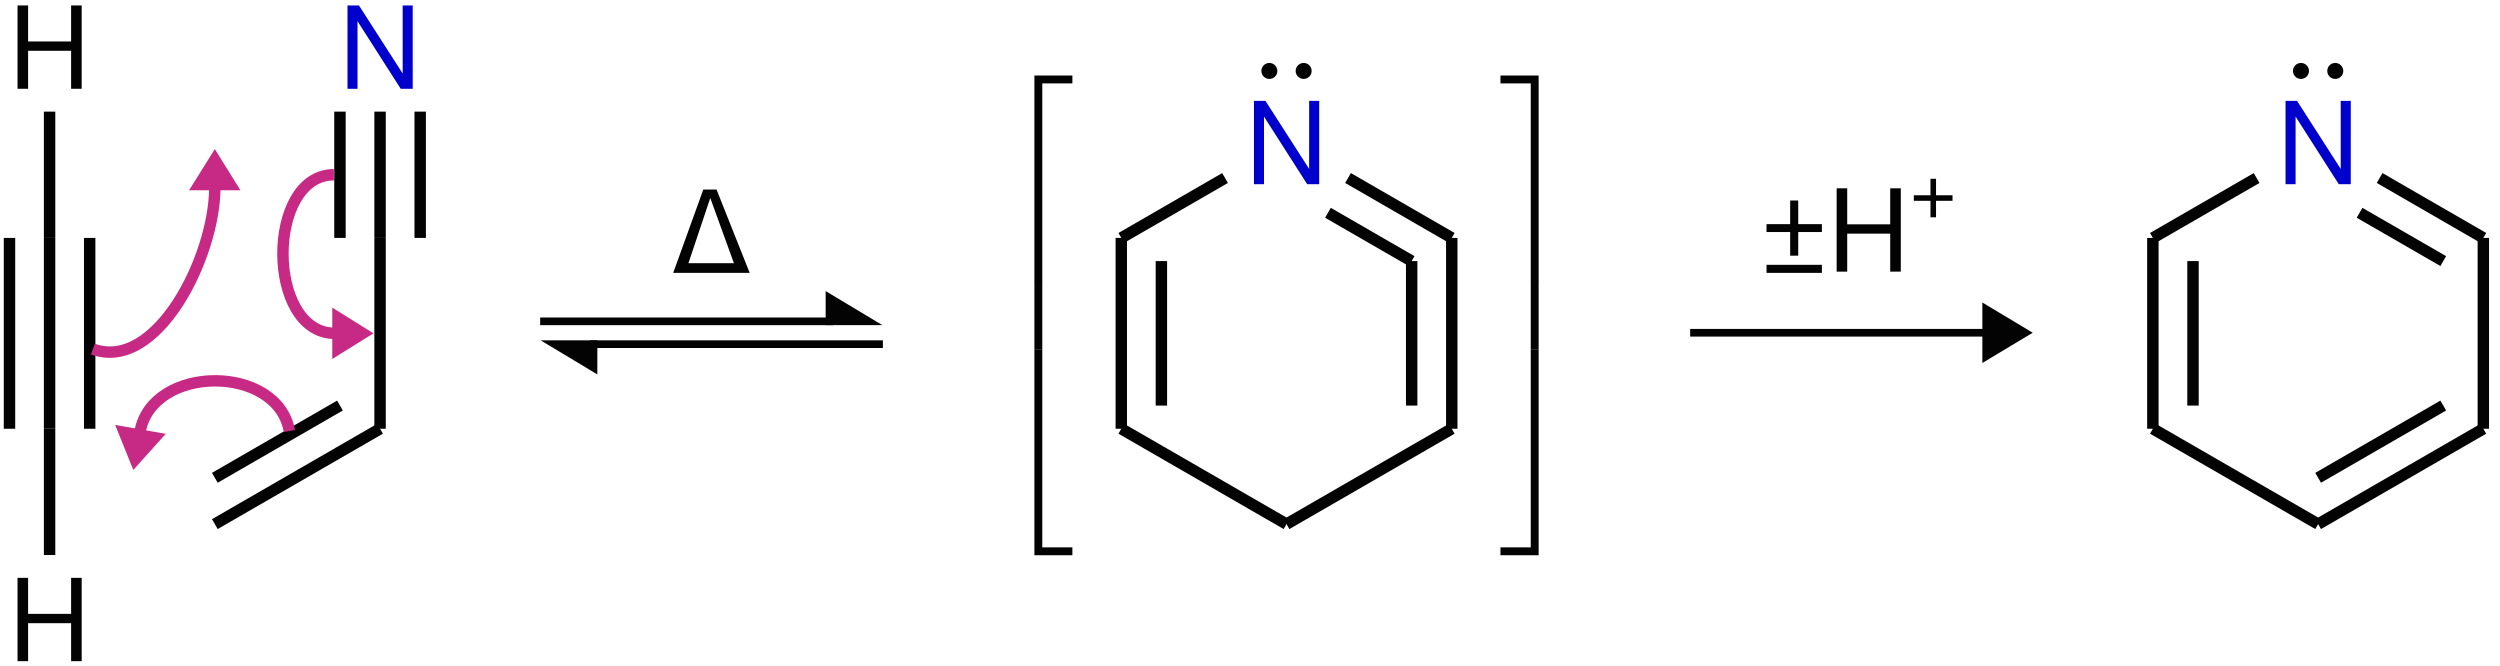
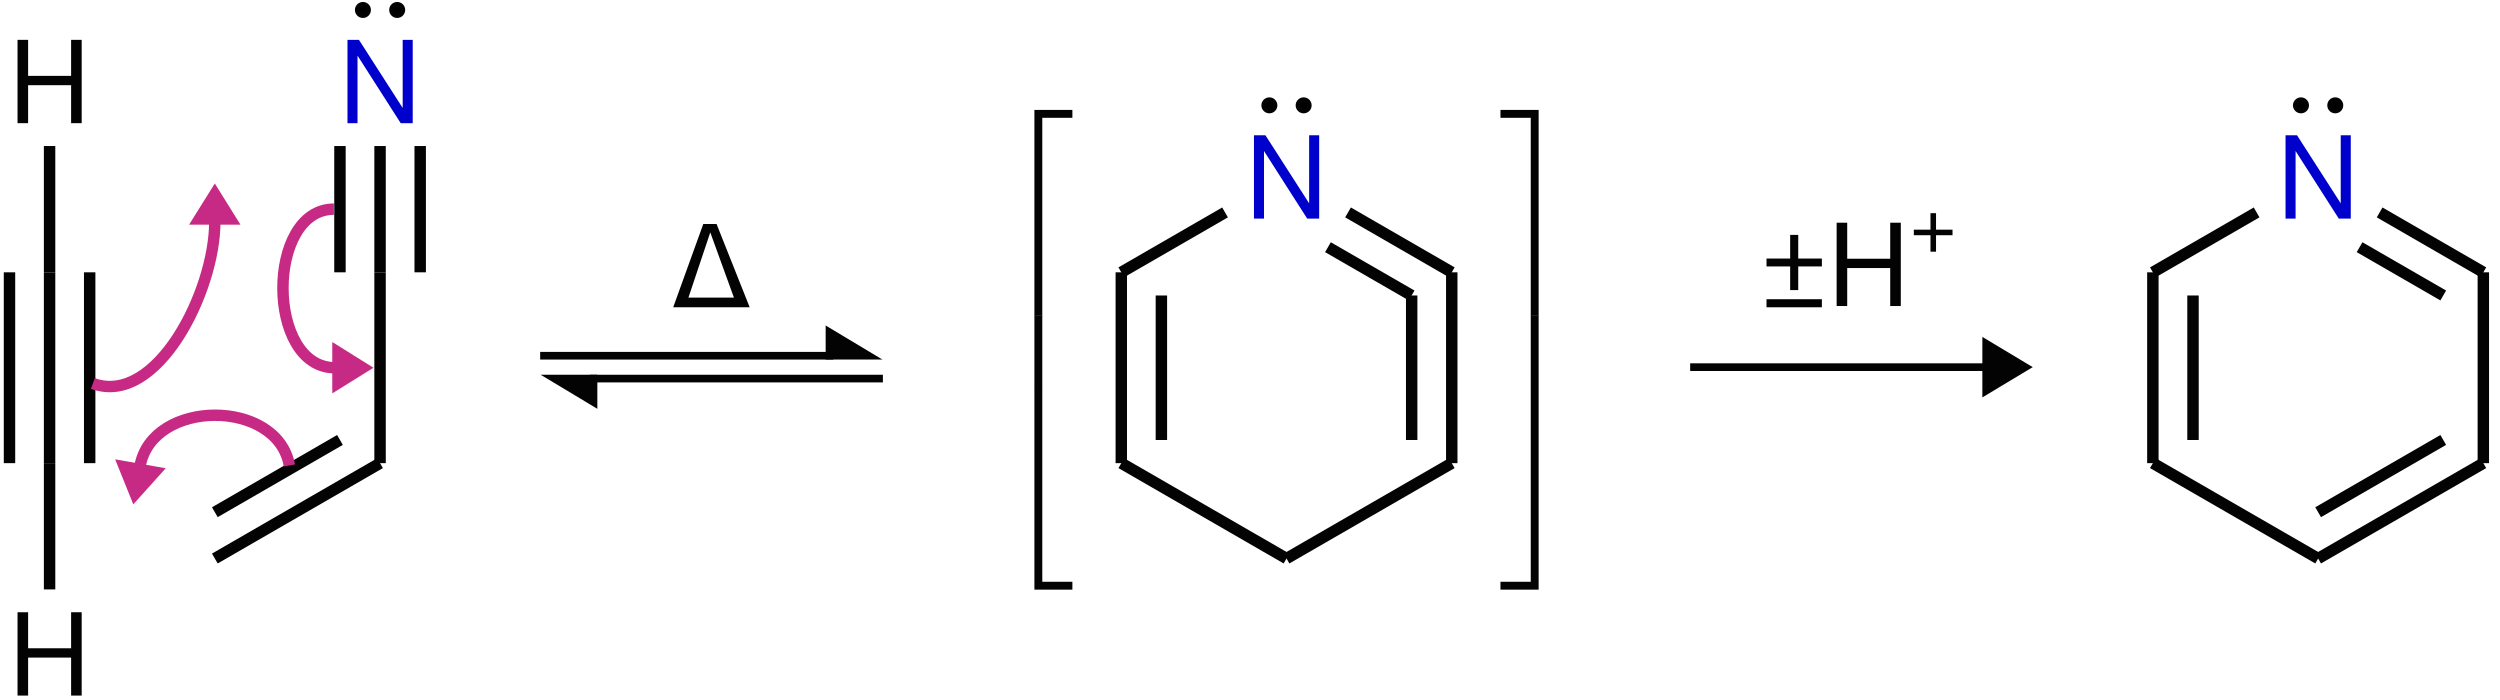
- <svg xmlns="http://www.w3.org/2000/svg" xmlns:xlink="http://www.w3.org/1999/xlink" width="218pt" height="58pt" viewBox="0 0 218 58" version="1.1">
+ <svg xmlns="http://www.w3.org/2000/svg" xmlns:xlink="http://www.w3.org/1999/xlink" width="218pt" height="61pt" viewBox="0 0 218 61" version="1.1">
  <defs>
    <g>
      <symbol overflow="visible" id="glyph0-0">
        <path style="stroke:none;" d="M 6.172 -5.188 C 6.172 -6.344 5.344 -7.094 4.047 -7.094 C 2.609 -7.094 1.859 -6.297 1.859 -4.766 L 2.719 -4.766 C 2.719 -5.656 2.953 -6.312 4 -6.312 C 4.766 -6.312 5.281 -5.859 5.281 -5.188 C 5.281 -3.922 3.484 -3.594 3.484 -2.25 L 3.484 -1.688 L 4.391 -1.688 L 4.391 -2.156 C 4.391 -3.344 6.172 -3.531 6.172 -5.188 Z M 4.391 -0.75 L 3.484 -0.75 L 3.484 0.297 L 4.391 0.297 Z M 0.344 1.391 L 7.625 1.391 L 7.625 -7.969 L 0.344 -7.969 Z M 1.172 0.688 L 1.172 -7.281 L 6.797 -7.281 L 6.797 0.688 Z M 1.172 0.688 " />
      </symbol>
      <symbol overflow="visible" id="glyph0-1">
        <path style="stroke:none;" d="M 5.469 -3.312 L 5.469 0 L 6.391 0 L 6.391 -7.266 L 5.469 -7.266 L 5.469 -4.125 L 1.719 -4.125 L 1.719 -7.266 L 0.797 -7.266 L 0.797 0 L 1.719 0 L 1.719 -3.312 Z M 5.469 -3.312 " />
      </symbol>
      <symbol overflow="visible" id="glyph0-2">
        <path style="stroke:none;" d="M 6.484 -7.266 L 5.609 -7.266 L 5.609 -1.328 L 1.797 -7.266 L 0.797 -7.266 L 0.797 0 L 1.672 0 L 1.672 -5.891 L 5.438 0 L 6.484 0 Z M 6.484 -7.266 " />
      </symbol>
      <symbol overflow="visible" id="glyph0-3">
        <path style="stroke:none;" d="M 6.812 0 L 3.922 -7.266 L 2.766 -7.266 L 0.141 0 Z M 1.469 -0.844 L 3.375 -6.531 L 5.438 -0.844 Z M 1.469 -0.844 " />
      </symbol>
      <symbol overflow="visible" id="glyph0-4">
        <path style="stroke:none;" d="M 5.328 -0.594 L 0.5 -0.594 L 0.5 0.109 L 5.328 0.109 Z M 5.328 -4.141 L 3.266 -4.141 L 3.266 -6.203 L 2.562 -6.203 L 2.562 -4.141 L 0.5 -4.141 L 0.5 -3.453 L 2.562 -3.453 L 2.562 -1.391 L 3.266 -1.391 L 3.266 -3.453 L 5.328 -3.453 Z M 5.328 -4.141 " />
      </symbol>
      <symbol overflow="visible" id="glyph1-0">
        <path style="stroke:none;" d="" />
      </symbol>
      <symbol overflow="visible" id="glyph1-1">
        <path style="stroke:none;" d="M 3.25 17.547 L 3.938 17.547 L 3.938 0.297 L 6.562 0.297 L 6.562 -0.391 L 3.25 -0.391 Z M 3.25 17.547 " />
      </symbol>
      <symbol overflow="visible" id="glyph1-2">
        <path style="stroke:none;" d="M 3.25 5.984 L 3.938 5.984 L 3.938 -0.016 L 3.25 -0.016 Z M 3.25 5.984 " />
      </symbol>
      <symbol overflow="visible" id="glyph1-3">
        <path style="stroke:none;" d="M 3.25 17.531 L 6.562 17.531 L 6.562 16.844 L 3.938 16.844 L 3.938 -0.406 L 3.25 -0.406 Z M 3.25 17.531 " />
      </symbol>
      <symbol overflow="visible" id="glyph1-4">
        <path style="stroke:none;" d="M 2.703 17.547 L 3.391 17.547 L 3.391 -0.391 L 0.062 -0.391 L 0.062 0.297 L 2.703 0.297 Z M 2.703 17.547 " />
      </symbol>
      <symbol overflow="visible" id="glyph1-5">
        <path style="stroke:none;" d="M 2.703 5.984 L 3.391 5.984 L 3.391 -0.016 L 2.703 -0.016 Z M 2.703 5.984 " />
      </symbol>
      <symbol overflow="visible" id="glyph1-6">
        <path style="stroke:none;" d="M 2.703 16.844 L 0.062 16.844 L 0.062 17.531 L 3.391 17.531 L 3.391 -0.406 L 2.703 -0.406 Z M 2.703 16.844 " />
      </symbol>
      <symbol overflow="visible" id="glyph2-0">
        <path style="stroke:none;" d="M 4.312 -3.625 C 4.312 -4.438 3.734 -4.969 2.828 -4.969 C 1.828 -4.969 1.297 -4.406 1.297 -3.328 L 1.891 -3.328 C 1.891 -3.953 2.062 -4.422 2.797 -4.422 C 3.328 -4.422 3.688 -4.094 3.688 -3.625 C 3.688 -2.75 2.438 -2.516 2.438 -1.562 L 2.438 -1.188 L 3.062 -1.188 L 3.062 -1.516 C 3.062 -2.344 4.312 -2.469 4.312 -3.625 Z M 3.062 -0.516 L 2.438 -0.516 L 2.438 0.203 L 3.062 0.203 Z M 0.25 0.969 L 5.328 0.969 L 5.328 -5.578 L 0.25 -5.578 Z M 0.828 0.484 L 0.828 -5.094 L 4.75 -5.094 L 4.75 0.484 Z M 0.828 0.484 " />
      </symbol>
      <symbol overflow="visible" id="glyph2-1">
        <path style="stroke:none;" d="M 3.719 -1.859 L 2.281 -1.859 L 2.281 -3.297 L 1.797 -3.297 L 1.797 -1.859 L 0.344 -1.859 L 0.344 -1.375 L 1.797 -1.375 L 1.797 0.062 L 2.281 0.062 L 2.281 -1.375 L 3.719 -1.375 Z M 3.719 -1.859 " />
      </symbol>
    </g>
  </defs>
  <g id="surface21">
    <g style="fill:rgb(0.999%,0.999%,0.999%);fill-opacity:1;">
-       <use xlink:href="#glyph0-1" x="0.732" y="57.654" />
+       <use xlink:href="#glyph0-1" x="0.732" y="60.654" />
    </g>
-     <path style="fill:none;stroke-width:0.996;stroke-linecap:butt;stroke-linejoin:miter;stroke:rgb(0.999%,0.999%,0.999%);stroke-opacity:1;stroke-miterlimit:10;" d="M 0 -0.002 L 0 -11.013 " transform="matrix(1,0,0,-1,4.324,37.385)" />
-     <path style="fill:none;stroke-width:0.996;stroke-linecap:butt;stroke-linejoin:miter;stroke:rgb(0.999%,0.999%,0.999%);stroke-opacity:1;stroke-miterlimit:10;" d="M 14.41 -8.318 L 28.817 -0.002 " transform="matrix(1,0,0,-1,4.324,37.385)" />
-     <path style="fill:none;stroke-width:0.996;stroke-linecap:butt;stroke-linejoin:miter;stroke:rgb(0.999%,0.999%,0.999%);stroke-opacity:1;stroke-miterlimit:10;" d="M 14.41 -4.279 L 25.321 2.022 " transform="matrix(1,0,0,-1,4.324,37.385)" />
-     <path style="fill:none;stroke-width:0.996;stroke-linecap:butt;stroke-linejoin:miter;stroke:rgb(0.999%,0.999%,0.999%);stroke-opacity:1;stroke-miterlimit:10;" d="M 28.817 -0.002 L 28.817 16.639 " transform="matrix(1,0,0,-1,4.324,37.385)" />
+     <path style="fill:none;stroke-width:0.996;stroke-linecap:butt;stroke-linejoin:miter;stroke:rgb(0.999%,0.999%,0.999%);stroke-opacity:1;stroke-miterlimit:10;" d="M 0 -0.002 L 0 -11.013 " transform="matrix(1,0,0,-1,4.324,40.385)" />
+     <path style="fill:none;stroke-width:0.996;stroke-linecap:butt;stroke-linejoin:miter;stroke:rgb(0.999%,0.999%,0.999%);stroke-opacity:1;stroke-miterlimit:10;" d="M 14.41 -8.318 L 28.817 -0.002 " transform="matrix(1,0,0,-1,4.324,40.385)" />
+     <path style="fill:none;stroke-width:0.996;stroke-linecap:butt;stroke-linejoin:miter;stroke:rgb(0.999%,0.999%,0.999%);stroke-opacity:1;stroke-miterlimit:10;" d="M 14.41 -4.279 L 25.321 2.022 " transform="matrix(1,0,0,-1,4.324,40.385)" />
+     <path style="fill:none;stroke-width:0.996;stroke-linecap:butt;stroke-linejoin:miter;stroke:rgb(0.999%,0.999%,0.999%);stroke-opacity:1;stroke-miterlimit:10;" d="M 28.817 -0.002 L 28.817 16.639 " transform="matrix(1,0,0,-1,4.324,40.385)" />
    <g style="fill:rgb(0%,0%,79.999%);fill-opacity:1;">
-       <use xlink:href="#glyph0-2" x="29.504" y="7.741" />
+       <use xlink:href="#glyph0-2" x="29.504" y="10.741" />
    </g>
-     <path style="fill:none;stroke-width:0.996;stroke-linecap:butt;stroke-linejoin:miter;stroke:rgb(0.999%,0.999%,0.999%);stroke-opacity:1;stroke-miterlimit:10;" d="M 28.817 16.639 L 28.817 27.651 " transform="matrix(1,0,0,-1,4.324,37.385)" />
-     <path style="fill:none;stroke-width:0.996;stroke-linecap:butt;stroke-linejoin:miter;stroke:rgb(0.999%,0.999%,0.999%);stroke-opacity:1;stroke-miterlimit:10;" d="M 25.321 16.639 L 25.321 27.651 " transform="matrix(1,0,0,-1,4.324,37.385)" />
-     <path style="fill:none;stroke-width:0.996;stroke-linecap:butt;stroke-linejoin:miter;stroke:rgb(0.999%,0.999%,0.999%);stroke-opacity:1;stroke-miterlimit:10;" d="M 32.317 16.639 L 32.317 27.651 " transform="matrix(1,0,0,-1,4.324,37.385)" />
+     <path style="fill-rule:nonzero;fill:rgb(0%,0%,0%);fill-opacity:1;stroke-width:0.399;stroke-linecap:butt;stroke-linejoin:miter;stroke:rgb(0.999%,0.999%,0.999%);stroke-opacity:1;stroke-miterlimit:10;" d="M 0.996 0.001 C 0.996 -0.277 1.218 -0.499 1.496 -0.499 C 1.769 -0.499 1.992 -0.277 1.992 0.001 C 1.992 0.274 1.769 0.497 1.496 0.497 C 1.218 0.497 0.996 0.274 0.996 0.001 Z M -1.993 0.001 C -1.993 -0.277 -1.77 -0.499 -1.493 -0.499 C -1.219 -0.499 -0.996 -0.277 -0.996 0.001 C -0.996 0.274 -1.219 0.497 -1.493 0.497 C -1.77 0.497 -1.993 0.274 -1.993 0.001 Z M -1.993 0.001 " transform="matrix(1,0,0,-1,33.141,0.868)" />
+     <path style="fill:none;stroke-width:0.996;stroke-linecap:butt;stroke-linejoin:miter;stroke:rgb(0.999%,0.999%,0.999%);stroke-opacity:1;stroke-miterlimit:10;" d="M 28.817 16.639 L 28.817 27.651 " transform="matrix(1,0,0,-1,4.324,40.385)" />
+     <path style="fill:none;stroke-width:0.996;stroke-linecap:butt;stroke-linejoin:miter;stroke:rgb(0.999%,0.999%,0.999%);stroke-opacity:1;stroke-miterlimit:10;" d="M 25.321 16.639 L 25.321 27.651 " transform="matrix(1,0,0,-1,4.324,40.385)" />
+     <path style="fill:none;stroke-width:0.996;stroke-linecap:butt;stroke-linejoin:miter;stroke:rgb(0.999%,0.999%,0.999%);stroke-opacity:1;stroke-miterlimit:10;" d="M 32.317 16.639 L 32.317 27.651 " transform="matrix(1,0,0,-1,4.324,40.385)" />
    <g style="fill:rgb(0.999%,0.999%,0.999%);fill-opacity:1;">
-       <use xlink:href="#glyph0-1" x="0.732" y="7.741" />
+       <use xlink:href="#glyph0-1" x="0.732" y="10.741" />
    </g>
-     <path style="fill:none;stroke-width:0.996;stroke-linecap:butt;stroke-linejoin:miter;stroke:rgb(0.999%,0.999%,0.999%);stroke-opacity:1;stroke-miterlimit:10;" d="M 0 16.639 L 0 27.651 " transform="matrix(1,0,0,-1,4.324,37.385)" />
-     <path style="fill:none;stroke-width:0.996;stroke-linecap:butt;stroke-linejoin:miter;stroke:rgb(0.999%,0.999%,0.999%);stroke-opacity:1;stroke-miterlimit:10;" d="M 0 16.639 L 0 -0.002 " transform="matrix(1,0,0,-1,4.324,37.385)" />
-     <path style="fill:none;stroke-width:0.996;stroke-linecap:butt;stroke-linejoin:miter;stroke:rgb(0.999%,0.999%,0.999%);stroke-opacity:1;stroke-miterlimit:10;" d="M 3.496 16.639 L 3.496 -0.002 " transform="matrix(1,0,0,-1,4.324,37.385)" />
-     <path style="fill:none;stroke-width:0.996;stroke-linecap:butt;stroke-linejoin:miter;stroke:rgb(0.999%,0.999%,0.999%);stroke-opacity:1;stroke-miterlimit:10;" d="M -3.496 16.639 L -3.496 -0.002 " transform="matrix(1,0,0,-1,4.324,37.385)" />
-     <path style="fill:none;stroke-width:0.668;stroke-linecap:butt;stroke-linejoin:miter;stroke:rgb(0.999%,0.999%,0.999%);stroke-opacity:1;stroke-miterlimit:10;" d="M 46.774 9.365 L 72.34 9.365 " transform="matrix(1,0,0,-1,0.328,37.385)" />
-     <path style="fill-rule:nonzero;fill:rgb(0.999%,0.999%,0.999%);fill-opacity:1;stroke-width:0.668;stroke-linecap:butt;stroke-linejoin:miter;stroke:rgb(0.999%,0.999%,0.999%);stroke-opacity:1;stroke-miterlimit:10;" d="M 3.743 0 L 0.332 2.047 L 0.332 0 Z M 3.743 0 " transform="matrix(1,0,0,-1,71.99966,28.02001)" />
-     <path style="fill:none;stroke-width:0.668;stroke-linecap:butt;stroke-linejoin:miter;stroke:rgb(0.999%,0.999%,0.999%);stroke-opacity:1;stroke-miterlimit:10;" d="M 76.66 7.373 L 51.094 7.373 " transform="matrix(1,0,0,-1,0.328,37.385)" />
-     <path style="fill-rule:nonzero;fill:rgb(0.999%,0.999%,0.999%);fill-opacity:1;stroke-width:0.668;stroke-linecap:butt;stroke-linejoin:miter;stroke:rgb(0.999%,0.999%,0.999%);stroke-opacity:1;stroke-miterlimit:10;" d="M 3.741 -0.001 L 0.335 2.046 L 0.335 -0.001 Z M 3.741 -0.001 " transform="matrix(-1,0,0,1,52.08891,30.01256)" />
+     <path style="fill:none;stroke-width:0.996;stroke-linecap:butt;stroke-linejoin:miter;stroke:rgb(0.999%,0.999%,0.999%);stroke-opacity:1;stroke-miterlimit:10;" d="M 0 16.639 L 0 27.651 " transform="matrix(1,0,0,-1,4.324,40.385)" />
+     <path style="fill:none;stroke-width:0.996;stroke-linecap:butt;stroke-linejoin:miter;stroke:rgb(0.999%,0.999%,0.999%);stroke-opacity:1;stroke-miterlimit:10;" d="M 0 16.639 L 0 -0.002 " transform="matrix(1,0,0,-1,4.324,40.385)" />
+     <path style="fill:none;stroke-width:0.996;stroke-linecap:butt;stroke-linejoin:miter;stroke:rgb(0.999%,0.999%,0.999%);stroke-opacity:1;stroke-miterlimit:10;" d="M 3.496 16.639 L 3.496 -0.002 " transform="matrix(1,0,0,-1,4.324,40.385)" />
+     <path style="fill:none;stroke-width:0.996;stroke-linecap:butt;stroke-linejoin:miter;stroke:rgb(0.999%,0.999%,0.999%);stroke-opacity:1;stroke-miterlimit:10;" d="M -3.496 16.639 L -3.496 -0.002 " transform="matrix(1,0,0,-1,4.324,40.385)" />
+     <path style="fill:none;stroke-width:0.668;stroke-linecap:butt;stroke-linejoin:miter;stroke:rgb(0.999%,0.999%,0.999%);stroke-opacity:1;stroke-miterlimit:10;" d="M 46.774 9.365 L 72.34 9.365 " transform="matrix(1,0,0,-1,0.328,40.385)" />
+     <path style="fill-rule:nonzero;fill:rgb(0.999%,0.999%,0.999%);fill-opacity:1;stroke-width:0.668;stroke-linecap:butt;stroke-linejoin:miter;stroke:rgb(0.999%,0.999%,0.999%);stroke-opacity:1;stroke-miterlimit:10;" d="M 3.743 0 L 0.332 2.047 L 0.332 0 Z M 3.743 0 " transform="matrix(1,0,0,-1,71.99966,31.02001)" />
+     <path style="fill:none;stroke-width:0.668;stroke-linecap:butt;stroke-linejoin:miter;stroke:rgb(0.999%,0.999%,0.999%);stroke-opacity:1;stroke-miterlimit:10;" d="M 76.66 7.373 L 51.094 7.373 " transform="matrix(1,0,0,-1,0.328,40.385)" />
+     <path style="fill-rule:nonzero;fill:rgb(0.999%,0.999%,0.999%);fill-opacity:1;stroke-width:0.668;stroke-linecap:butt;stroke-linejoin:miter;stroke:rgb(0.999%,0.999%,0.999%);stroke-opacity:1;stroke-miterlimit:10;" d="M 3.741 -0.001 L 0.335 2.046 L 0.335 -0.001 Z M 3.741 -0.001 " transform="matrix(-1,0,0,1,52.08891,33.01256)" />
    <g style="fill:rgb(0.999%,0.999%,0.999%);fill-opacity:1;">
-       <use xlink:href="#glyph0-3" x="58.561" y="23.796" />
+       <use xlink:href="#glyph0-3" x="58.561" y="26.796" />
    </g>
    <g style="fill:rgb(0.999%,0.999%,0.999%);fill-opacity:1;">
-       <use xlink:href="#glyph1-1" x="86.95" y="6.976" />
+       <use xlink:href="#glyph1-1" x="86.95" y="9.976" />
    </g>
    <g style="fill:rgb(0.999%,0.999%,0.999%);fill-opacity:1;">
-       <use xlink:href="#glyph1-2" x="86.95" y="24.51" />
+       <use xlink:href="#glyph1-2" x="86.95" y="27.51" />
    </g>
    <g style="fill:rgb(0.999%,0.999%,0.999%);fill-opacity:1;">
-       <use xlink:href="#glyph1-3" x="86.95" y="30.886" />
+       <use xlink:href="#glyph1-3" x="86.95" y="33.886" />
    </g>
-     <path style="fill:none;stroke-width:0.996;stroke-linecap:butt;stroke-linejoin:miter;stroke:rgb(0.999%,0.999%,0.999%);stroke-opacity:1;stroke-miterlimit:10;" d="M 0.001 -0.002 L 14.408 -8.318 " transform="matrix(1,0,0,-1,97.776,37.385)" />
-     <path style="fill:none;stroke-width:0.996;stroke-linecap:butt;stroke-linejoin:miter;stroke:rgb(0.999%,0.999%,0.999%);stroke-opacity:1;stroke-miterlimit:10;" d="M 14.408 -8.318 L 28.818 -0.002 " transform="matrix(1,0,0,-1,97.776,37.385)" />
-     <path style="fill:none;stroke-width:0.996;stroke-linecap:butt;stroke-linejoin:miter;stroke:rgb(0.999%,0.999%,0.999%);stroke-opacity:1;stroke-miterlimit:10;" d="M 28.818 -0.002 L 28.818 16.639 " transform="matrix(1,0,0,-1,97.776,37.385)" />
-     <path style="fill:none;stroke-width:0.996;stroke-linecap:butt;stroke-linejoin:miter;stroke:rgb(0.999%,0.999%,0.999%);stroke-opacity:1;stroke-miterlimit:10;" d="M 25.322 2.018 L 25.322 14.619 " transform="matrix(1,0,0,-1,97.776,37.385)" />
+     <path style="fill:none;stroke-width:0.996;stroke-linecap:butt;stroke-linejoin:miter;stroke:rgb(0.999%,0.999%,0.999%);stroke-opacity:1;stroke-miterlimit:10;" d="M 0.001 -0.002 L 14.408 -8.318 " transform="matrix(1,0,0,-1,97.776,40.385)" />
+     <path style="fill:none;stroke-width:0.996;stroke-linecap:butt;stroke-linejoin:miter;stroke:rgb(0.999%,0.999%,0.999%);stroke-opacity:1;stroke-miterlimit:10;" d="M 14.408 -8.318 L 28.818 -0.002 " transform="matrix(1,0,0,-1,97.776,40.385)" />
+     <path style="fill:none;stroke-width:0.996;stroke-linecap:butt;stroke-linejoin:miter;stroke:rgb(0.999%,0.999%,0.999%);stroke-opacity:1;stroke-miterlimit:10;" d="M 28.818 -0.002 L 28.818 16.639 " transform="matrix(1,0,0,-1,97.776,40.385)" />
+     <path style="fill:none;stroke-width:0.996;stroke-linecap:butt;stroke-linejoin:miter;stroke:rgb(0.999%,0.999%,0.999%);stroke-opacity:1;stroke-miterlimit:10;" d="M 25.322 2.018 L 25.322 14.619 " transform="matrix(1,0,0,-1,97.776,40.385)" />
    <g style="fill:rgb(0%,0%,79.999%);fill-opacity:1;">
-       <use xlink:href="#glyph0-2" x="108.548" y="16.06" />
+       <use xlink:href="#glyph0-2" x="108.548" y="19.06" />
    </g>
-     <path style="fill-rule:nonzero;fill:rgb(0%,0%,0%);fill-opacity:1;stroke-width:0.399;stroke-linecap:butt;stroke-linejoin:miter;stroke:rgb(0.999%,0.999%,0.999%);stroke-opacity:1;stroke-miterlimit:10;" d="M 0.995 -0.001 C 0.995 -0.274 1.221 -0.497 1.495 -0.497 C 1.768 -0.497 1.991 -0.274 1.991 -0.001 C 1.991 0.277 1.768 0.499 1.495 0.499 C 1.221 0.499 0.995 0.277 0.995 -0.001 Z M -1.994 -0.001 C -1.994 -0.274 -1.771 -0.497 -1.494 -0.497 C -1.22 -0.497 -0.998 -0.274 -0.998 -0.001 C -0.998 0.277 -1.22 0.499 -1.494 0.499 C -1.771 0.499 -1.994 0.277 -1.994 -0.001 Z M -1.994 -0.001 " transform="matrix(1,0,0,-1,112.185,6.187)" />
-     <path style="fill:none;stroke-width:0.996;stroke-linecap:butt;stroke-linejoin:miter;stroke:rgb(0.999%,0.999%,0.999%);stroke-opacity:1;stroke-miterlimit:10;" d="M 28.818 16.639 L 19.771 21.862 " transform="matrix(1,0,0,-1,97.776,37.385)" />
-     <path style="fill:none;stroke-width:0.996;stroke-linecap:butt;stroke-linejoin:miter;stroke:rgb(0.999%,0.999%,0.999%);stroke-opacity:1;stroke-miterlimit:10;" d="M 25.318 14.619 L 18.021 18.83 " transform="matrix(1,0,0,-1,97.776,37.385)" />
-     <path style="fill:none;stroke-width:0.996;stroke-linecap:butt;stroke-linejoin:miter;stroke:rgb(0.999%,0.999%,0.999%);stroke-opacity:1;stroke-miterlimit:10;" d="M 9.048 21.862 L 0.001 16.639 " transform="matrix(1,0,0,-1,97.776,37.385)" />
-     <path style="fill:none;stroke-width:0.996;stroke-linecap:butt;stroke-linejoin:miter;stroke:rgb(0.999%,0.999%,0.999%);stroke-opacity:1;stroke-miterlimit:10;" d="M 0.001 16.639 L 0.001 -0.002 " transform="matrix(1,0,0,-1,97.776,37.385)" />
-     <path style="fill:none;stroke-width:0.996;stroke-linecap:butt;stroke-linejoin:miter;stroke:rgb(0.999%,0.999%,0.999%);stroke-opacity:1;stroke-miterlimit:10;" d="M 3.497 14.619 L 3.497 2.018 " transform="matrix(1,0,0,-1,97.776,37.385)" />
+     <path style="fill-rule:nonzero;fill:rgb(0%,0%,0%);fill-opacity:1;stroke-width:0.399;stroke-linecap:butt;stroke-linejoin:miter;stroke:rgb(0.999%,0.999%,0.999%);stroke-opacity:1;stroke-miterlimit:10;" d="M 0.995 -0.001 C 0.995 -0.274 1.221 -0.497 1.495 -0.497 C 1.768 -0.497 1.991 -0.274 1.991 -0.001 C 1.991 0.277 1.768 0.499 1.495 0.499 C 1.221 0.499 0.995 0.277 0.995 -0.001 Z M -1.994 -0.001 C -1.994 -0.274 -1.771 -0.497 -1.494 -0.497 C -1.22 -0.497 -0.998 -0.274 -0.998 -0.001 C -0.998 0.277 -1.22 0.499 -1.494 0.499 C -1.771 0.499 -1.994 0.277 -1.994 -0.001 Z M -1.994 -0.001 " transform="matrix(1,0,0,-1,112.185,9.187)" />
+     <path style="fill:none;stroke-width:0.996;stroke-linecap:butt;stroke-linejoin:miter;stroke:rgb(0.999%,0.999%,0.999%);stroke-opacity:1;stroke-miterlimit:10;" d="M 28.818 16.639 L 19.771 21.862 " transform="matrix(1,0,0,-1,97.776,40.385)" />
+     <path style="fill:none;stroke-width:0.996;stroke-linecap:butt;stroke-linejoin:miter;stroke:rgb(0.999%,0.999%,0.999%);stroke-opacity:1;stroke-miterlimit:10;" d="M 25.318 14.619 L 18.021 18.83 " transform="matrix(1,0,0,-1,97.776,40.385)" />
+     <path style="fill:none;stroke-width:0.996;stroke-linecap:butt;stroke-linejoin:miter;stroke:rgb(0.999%,0.999%,0.999%);stroke-opacity:1;stroke-miterlimit:10;" d="M 9.048 21.862 L 0.001 16.639 " transform="matrix(1,0,0,-1,97.776,40.385)" />
+     <path style="fill:none;stroke-width:0.996;stroke-linecap:butt;stroke-linejoin:miter;stroke:rgb(0.999%,0.999%,0.999%);stroke-opacity:1;stroke-miterlimit:10;" d="M 0.001 16.639 L 0.001 -0.002 " transform="matrix(1,0,0,-1,97.776,40.385)" />
+     <path style="fill:none;stroke-width:0.996;stroke-linecap:butt;stroke-linejoin:miter;stroke:rgb(0.999%,0.999%,0.999%);stroke-opacity:1;stroke-miterlimit:10;" d="M 3.497 14.619 L 3.497 2.018 " transform="matrix(1,0,0,-1,97.776,40.385)" />
    <g style="fill:rgb(0.999%,0.999%,0.999%);fill-opacity:1;">
-       <use xlink:href="#glyph1-4" x="130.778" y="6.976" />
+       <use xlink:href="#glyph1-4" x="130.778" y="9.976" />
    </g>
    <g style="fill:rgb(0.999%,0.999%,0.999%);fill-opacity:1;">
-       <use xlink:href="#glyph1-5" x="130.778" y="24.51" />
+       <use xlink:href="#glyph1-5" x="130.778" y="27.51" />
    </g>
    <g style="fill:rgb(0.999%,0.999%,0.999%);fill-opacity:1;">
-       <use xlink:href="#glyph1-6" x="130.778" y="30.886" />
+       <use xlink:href="#glyph1-6" x="130.778" y="33.886" />
    </g>
-     <path style="fill:none;stroke-width:0.668;stroke-linecap:butt;stroke-linejoin:miter;stroke:rgb(0.999%,0.999%,0.999%);stroke-opacity:1;stroke-miterlimit:10;" d="M 147.055 8.369 L 172.699 8.369 " transform="matrix(1,0,0,-1,0.328,37.385)" />
-     <path style="fill-rule:nonzero;fill:rgb(0.999%,0.999%,0.999%);fill-opacity:1;stroke-width:0.668;stroke-linecap:butt;stroke-linejoin:miter;stroke:rgb(0.999%,0.999%,0.999%);stroke-opacity:1;stroke-miterlimit:10;" d="M 3.744 0.001 L 0.334 2.048 L 0.334 -2.046 Z M 3.744 0.001 " transform="matrix(1,0,0,-1,172.8617,29.01629)" />
+     <path style="fill:none;stroke-width:0.668;stroke-linecap:butt;stroke-linejoin:miter;stroke:rgb(0.999%,0.999%,0.999%);stroke-opacity:1;stroke-miterlimit:10;" d="M 147.055 8.369 L 172.699 8.369 " transform="matrix(1,0,0,-1,0.328,40.385)" />
+     <path style="fill-rule:nonzero;fill:rgb(0.999%,0.999%,0.999%);fill-opacity:1;stroke-width:0.668;stroke-linecap:butt;stroke-linejoin:miter;stroke:rgb(0.999%,0.999%,0.999%);stroke-opacity:1;stroke-miterlimit:10;" d="M 3.744 0.001 L 0.334 2.048 L 0.334 -2.046 Z M 3.744 0.001 " transform="matrix(1,0,0,-1,172.8617,32.01629)" />
    <g style="fill:rgb(0.999%,0.999%,0.999%);fill-opacity:1;">
-       <use xlink:href="#glyph0-4" x="153.54" y="23.686" />
-       <use xlink:href="#glyph0-1" x="159.358" y="23.686" />
+       <use xlink:href="#glyph0-4" x="153.54" y="26.686" />
+       <use xlink:href="#glyph0-1" x="159.358" y="26.686" />
    </g>
    <g style="fill:rgb(0.999%,0.999%,0.999%);fill-opacity:1;">
-       <use xlink:href="#glyph2-1" x="166.541" y="18.886" />
+       <use xlink:href="#glyph2-1" x="166.541" y="21.886" />
    </g>
-     <path style="fill:none;stroke-width:0.996;stroke-linecap:butt;stroke-linejoin:miter;stroke:rgb(0.999%,0.999%,0.999%);stroke-opacity:1;stroke-miterlimit:10;" d="M -0.001 -0.002 L 14.41 -8.318 " transform="matrix(1,0,0,-1,187.731,37.385)" />
-     <path style="fill:none;stroke-width:0.996;stroke-linecap:butt;stroke-linejoin:miter;stroke:rgb(0.999%,0.999%,0.999%);stroke-opacity:1;stroke-miterlimit:10;" d="M 14.41 -8.318 L 28.816 -0.002 " transform="matrix(1,0,0,-1,187.731,37.385)" />
-     <path style="fill:none;stroke-width:0.996;stroke-linecap:butt;stroke-linejoin:miter;stroke:rgb(0.999%,0.999%,0.999%);stroke-opacity:1;stroke-miterlimit:10;" d="M 14.41 -4.279 L 25.32 2.022 " transform="matrix(1,0,0,-1,187.731,37.385)" />
-     <path style="fill:none;stroke-width:0.996;stroke-linecap:butt;stroke-linejoin:miter;stroke:rgb(0.999%,0.999%,0.999%);stroke-opacity:1;stroke-miterlimit:10;" d="M 28.816 -0.002 L 28.816 16.639 " transform="matrix(1,0,0,-1,187.731,37.385)" />
+     <path style="fill:none;stroke-width:0.996;stroke-linecap:butt;stroke-linejoin:miter;stroke:rgb(0.999%,0.999%,0.999%);stroke-opacity:1;stroke-miterlimit:10;" d="M -0.001 -0.002 L 14.41 -8.318 " transform="matrix(1,0,0,-1,187.731,40.385)" />
+     <path style="fill:none;stroke-width:0.996;stroke-linecap:butt;stroke-linejoin:miter;stroke:rgb(0.999%,0.999%,0.999%);stroke-opacity:1;stroke-miterlimit:10;" d="M 14.41 -8.318 L 28.816 -0.002 " transform="matrix(1,0,0,-1,187.731,40.385)" />
+     <path style="fill:none;stroke-width:0.996;stroke-linecap:butt;stroke-linejoin:miter;stroke:rgb(0.999%,0.999%,0.999%);stroke-opacity:1;stroke-miterlimit:10;" d="M 14.41 -4.279 L 25.32 2.022 " transform="matrix(1,0,0,-1,187.731,40.385)" />
+     <path style="fill:none;stroke-width:0.996;stroke-linecap:butt;stroke-linejoin:miter;stroke:rgb(0.999%,0.999%,0.999%);stroke-opacity:1;stroke-miterlimit:10;" d="M 28.816 -0.002 L 28.816 16.639 " transform="matrix(1,0,0,-1,187.731,40.385)" />
    <g style="fill:rgb(0%,0%,79.999%);fill-opacity:1;">
-       <use xlink:href="#glyph0-2" x="198.503" y="16.06" />
+       <use xlink:href="#glyph0-2" x="198.503" y="19.06" />
    </g>
-     <path style="fill-rule:nonzero;fill:rgb(0%,0%,0%);fill-opacity:1;stroke-width:0.399;stroke-linecap:butt;stroke-linejoin:miter;stroke:rgb(0.999%,0.999%,0.999%);stroke-opacity:1;stroke-miterlimit:10;" d="M 0.998 -0.001 C 0.998 -0.274 1.22 -0.497 1.494 -0.497 C 1.771 -0.497 1.994 -0.274 1.994 -0.001 C 1.994 0.277 1.771 0.499 1.494 0.499 C 1.22 0.499 0.998 0.277 0.998 -0.001 Z M -1.994 -0.001 C -1.994 -0.274 -1.768 -0.497 -1.494 -0.497 C -1.221 -0.497 -0.994 -0.274 -0.994 -0.001 C -0.994 0.277 -1.221 0.499 -1.494 0.499 C -1.768 0.499 -1.994 0.277 -1.994 -0.001 Z M -1.994 -0.001 " transform="matrix(1,0,0,-1,202.139,6.187)" />
-     <path style="fill:none;stroke-width:0.996;stroke-linecap:butt;stroke-linejoin:miter;stroke:rgb(0.999%,0.999%,0.999%);stroke-opacity:1;stroke-miterlimit:10;" d="M 28.816 16.639 L 19.773 21.862 " transform="matrix(1,0,0,-1,187.731,37.385)" />
-     <path style="fill:none;stroke-width:0.996;stroke-linecap:butt;stroke-linejoin:miter;stroke:rgb(0.999%,0.999%,0.999%);stroke-opacity:1;stroke-miterlimit:10;" d="M 25.32 14.619 L 18.023 18.83 " transform="matrix(1,0,0,-1,187.731,37.385)" />
-     <path style="fill:none;stroke-width:0.996;stroke-linecap:butt;stroke-linejoin:miter;stroke:rgb(0.999%,0.999%,0.999%);stroke-opacity:1;stroke-miterlimit:10;" d="M 9.046 21.862 L -0.001 16.639 " transform="matrix(1,0,0,-1,187.731,37.385)" />
-     <path style="fill:none;stroke-width:0.996;stroke-linecap:butt;stroke-linejoin:miter;stroke:rgb(0.999%,0.999%,0.999%);stroke-opacity:1;stroke-miterlimit:10;" d="M -0.001 16.639 L -0.001 -0.002 " transform="matrix(1,0,0,-1,187.731,37.385)" />
-     <path style="fill:none;stroke-width:0.996;stroke-linecap:butt;stroke-linejoin:miter;stroke:rgb(0.999%,0.999%,0.999%);stroke-opacity:1;stroke-miterlimit:10;" d="M 3.499 14.619 L 3.499 2.018 " transform="matrix(1,0,0,-1,187.731,37.385)" />
-     <path style="fill:none;stroke-width:0.996;stroke-linecap:butt;stroke-linejoin:miter;stroke:rgb(78.04%,16.487%,51.637%);stroke-opacity:1;stroke-miterlimit:10;" d="M -191.812 -0.201 C -192.843 5.651 -203.792 5.651 -204.839 -0.283 " transform="matrix(1,0,0,-1,217.046,37.385)" />
-     <path style="fill-rule:nonzero;fill:rgb(78.04%,16.487%,51.637%);fill-opacity:1;stroke-width:0.91;stroke-linecap:butt;stroke-linejoin:miter;stroke:rgb(78.04%,16.487%,51.637%);stroke-opacity:1;stroke-miterlimit:10;" d="M 2.731 -0.001 L 0.454 1.419 L 0.455 -1.421 Z M 2.731 -0.001 " transform="matrix(-0.17363,0.9848,0.9848,0.17363,12.24818,37.44365)" />
-     <path style="fill:none;stroke-width:0.996;stroke-linecap:butt;stroke-linejoin:miter;stroke:rgb(78.04%,16.487%,51.637%);stroke-opacity:1;stroke-miterlimit:10;" d="M -187.929 22.147 C -193.87 22.147 -193.87 8.319 -187.843 8.319 " transform="matrix(1,0,0,-1,217.046,37.385)" />
-     <path style="fill-rule:nonzero;fill:rgb(78.04%,16.487%,51.637%);fill-opacity:1;stroke-width:0.91;stroke-linecap:butt;stroke-linejoin:miter;stroke:rgb(78.04%,16.487%,51.637%);stroke-opacity:1;stroke-miterlimit:10;" d="M 2.733 -0 L 0.455 1.422 L 0.455 -1.418 Z M 2.733 -0 " transform="matrix(1,0,0,-1,28.97431,29.0661)" />
-     <path style="fill:none;stroke-width:0.996;stroke-linecap:butt;stroke-linejoin:miter;stroke:rgb(78.04%,16.487%,51.637%);stroke-opacity:1;stroke-miterlimit:10;" d="M -208.948 6.944 C -203.362 4.912 -198.316 14.994 -198.316 21.022 " transform="matrix(1,0,0,-1,217.046,37.385)" />
-     <path style="fill-rule:nonzero;fill:rgb(78.04%,16.487%,51.637%);fill-opacity:1;stroke-width:0.91;stroke-linecap:butt;stroke-linejoin:miter;stroke:rgb(78.04%,16.487%,51.637%);stroke-opacity:1;stroke-miterlimit:10;" d="M 2.733 -0.001 L 0.456 1.421 L 0.456 -1.419 Z M 2.733 -0.001 " transform="matrix(0,-1,-1,0,18.7296,16.59237)" />
+     <path style="fill-rule:nonzero;fill:rgb(0%,0%,0%);fill-opacity:1;stroke-width:0.399;stroke-linecap:butt;stroke-linejoin:miter;stroke:rgb(0.999%,0.999%,0.999%);stroke-opacity:1;stroke-miterlimit:10;" d="M 0.998 -0.001 C 0.998 -0.274 1.22 -0.497 1.494 -0.497 C 1.771 -0.497 1.994 -0.274 1.994 -0.001 C 1.994 0.277 1.771 0.499 1.494 0.499 C 1.22 0.499 0.998 0.277 0.998 -0.001 Z M -1.994 -0.001 C -1.994 -0.274 -1.768 -0.497 -1.494 -0.497 C -1.221 -0.497 -0.994 -0.274 -0.994 -0.001 C -0.994 0.277 -1.221 0.499 -1.494 0.499 C -1.768 0.499 -1.994 0.277 -1.994 -0.001 Z M -1.994 -0.001 " transform="matrix(1,0,0,-1,202.139,9.187)" />
+     <path style="fill:none;stroke-width:0.996;stroke-linecap:butt;stroke-linejoin:miter;stroke:rgb(0.999%,0.999%,0.999%);stroke-opacity:1;stroke-miterlimit:10;" d="M 28.816 16.639 L 19.773 21.862 " transform="matrix(1,0,0,-1,187.731,40.385)" />
+     <path style="fill:none;stroke-width:0.996;stroke-linecap:butt;stroke-linejoin:miter;stroke:rgb(0.999%,0.999%,0.999%);stroke-opacity:1;stroke-miterlimit:10;" d="M 25.32 14.619 L 18.023 18.83 " transform="matrix(1,0,0,-1,187.731,40.385)" />
+     <path style="fill:none;stroke-width:0.996;stroke-linecap:butt;stroke-linejoin:miter;stroke:rgb(0.999%,0.999%,0.999%);stroke-opacity:1;stroke-miterlimit:10;" d="M 9.046 21.862 L -0.001 16.639 " transform="matrix(1,0,0,-1,187.731,40.385)" />
+     <path style="fill:none;stroke-width:0.996;stroke-linecap:butt;stroke-linejoin:miter;stroke:rgb(0.999%,0.999%,0.999%);stroke-opacity:1;stroke-miterlimit:10;" d="M -0.001 16.639 L -0.001 -0.002 " transform="matrix(1,0,0,-1,187.731,40.385)" />
+     <path style="fill:none;stroke-width:0.996;stroke-linecap:butt;stroke-linejoin:miter;stroke:rgb(0.999%,0.999%,0.999%);stroke-opacity:1;stroke-miterlimit:10;" d="M 3.499 14.619 L 3.499 2.018 " transform="matrix(1,0,0,-1,187.731,40.385)" />
+     <path style="fill:none;stroke-width:0.996;stroke-linecap:butt;stroke-linejoin:miter;stroke:rgb(78.04%,16.487%,51.637%);stroke-opacity:1;stroke-miterlimit:10;" d="M -191.812 -0.201 C -192.843 5.651 -203.792 5.651 -204.839 -0.283 " transform="matrix(1,0,0,-1,217.046,40.385)" />
+     <path style="fill-rule:nonzero;fill:rgb(78.04%,16.487%,51.637%);fill-opacity:1;stroke-width:0.91;stroke-linecap:butt;stroke-linejoin:miter;stroke:rgb(78.04%,16.487%,51.637%);stroke-opacity:1;stroke-miterlimit:10;" d="M 2.731 -0.001 L 0.454 1.419 L 0.455 -1.421 Z M 2.731 -0.001 " transform="matrix(-0.17363,0.9848,0.9848,0.17363,12.24818,40.44365)" />
+     <path style="fill:none;stroke-width:0.996;stroke-linecap:butt;stroke-linejoin:miter;stroke:rgb(78.04%,16.487%,51.637%);stroke-opacity:1;stroke-miterlimit:10;" d="M -187.929 22.147 C -193.87 22.147 -193.87 8.319 -187.843 8.319 " transform="matrix(1,0,0,-1,217.046,40.385)" />
+     <path style="fill-rule:nonzero;fill:rgb(78.04%,16.487%,51.637%);fill-opacity:1;stroke-width:0.91;stroke-linecap:butt;stroke-linejoin:miter;stroke:rgb(78.04%,16.487%,51.637%);stroke-opacity:1;stroke-miterlimit:10;" d="M 2.733 -0 L 0.455 1.422 L 0.455 -1.418 Z M 2.733 -0 " transform="matrix(1,0,0,-1,28.97431,32.0661)" />
+     <path style="fill:none;stroke-width:0.996;stroke-linecap:butt;stroke-linejoin:miter;stroke:rgb(78.04%,16.487%,51.637%);stroke-opacity:1;stroke-miterlimit:10;" d="M -208.948 6.944 C -203.362 4.912 -198.316 14.994 -198.316 21.022 " transform="matrix(1,0,0,-1,217.046,40.385)" />
+     <path style="fill-rule:nonzero;fill:rgb(78.04%,16.487%,51.637%);fill-opacity:1;stroke-width:0.91;stroke-linecap:butt;stroke-linejoin:miter;stroke:rgb(78.04%,16.487%,51.637%);stroke-opacity:1;stroke-miterlimit:10;" d="M 2.733 -0.001 L 0.456 1.421 L 0.456 -1.419 Z M 2.733 -0.001 " transform="matrix(0,-1,-1,0,18.7296,19.59237)" />
  </g>
</svg>
